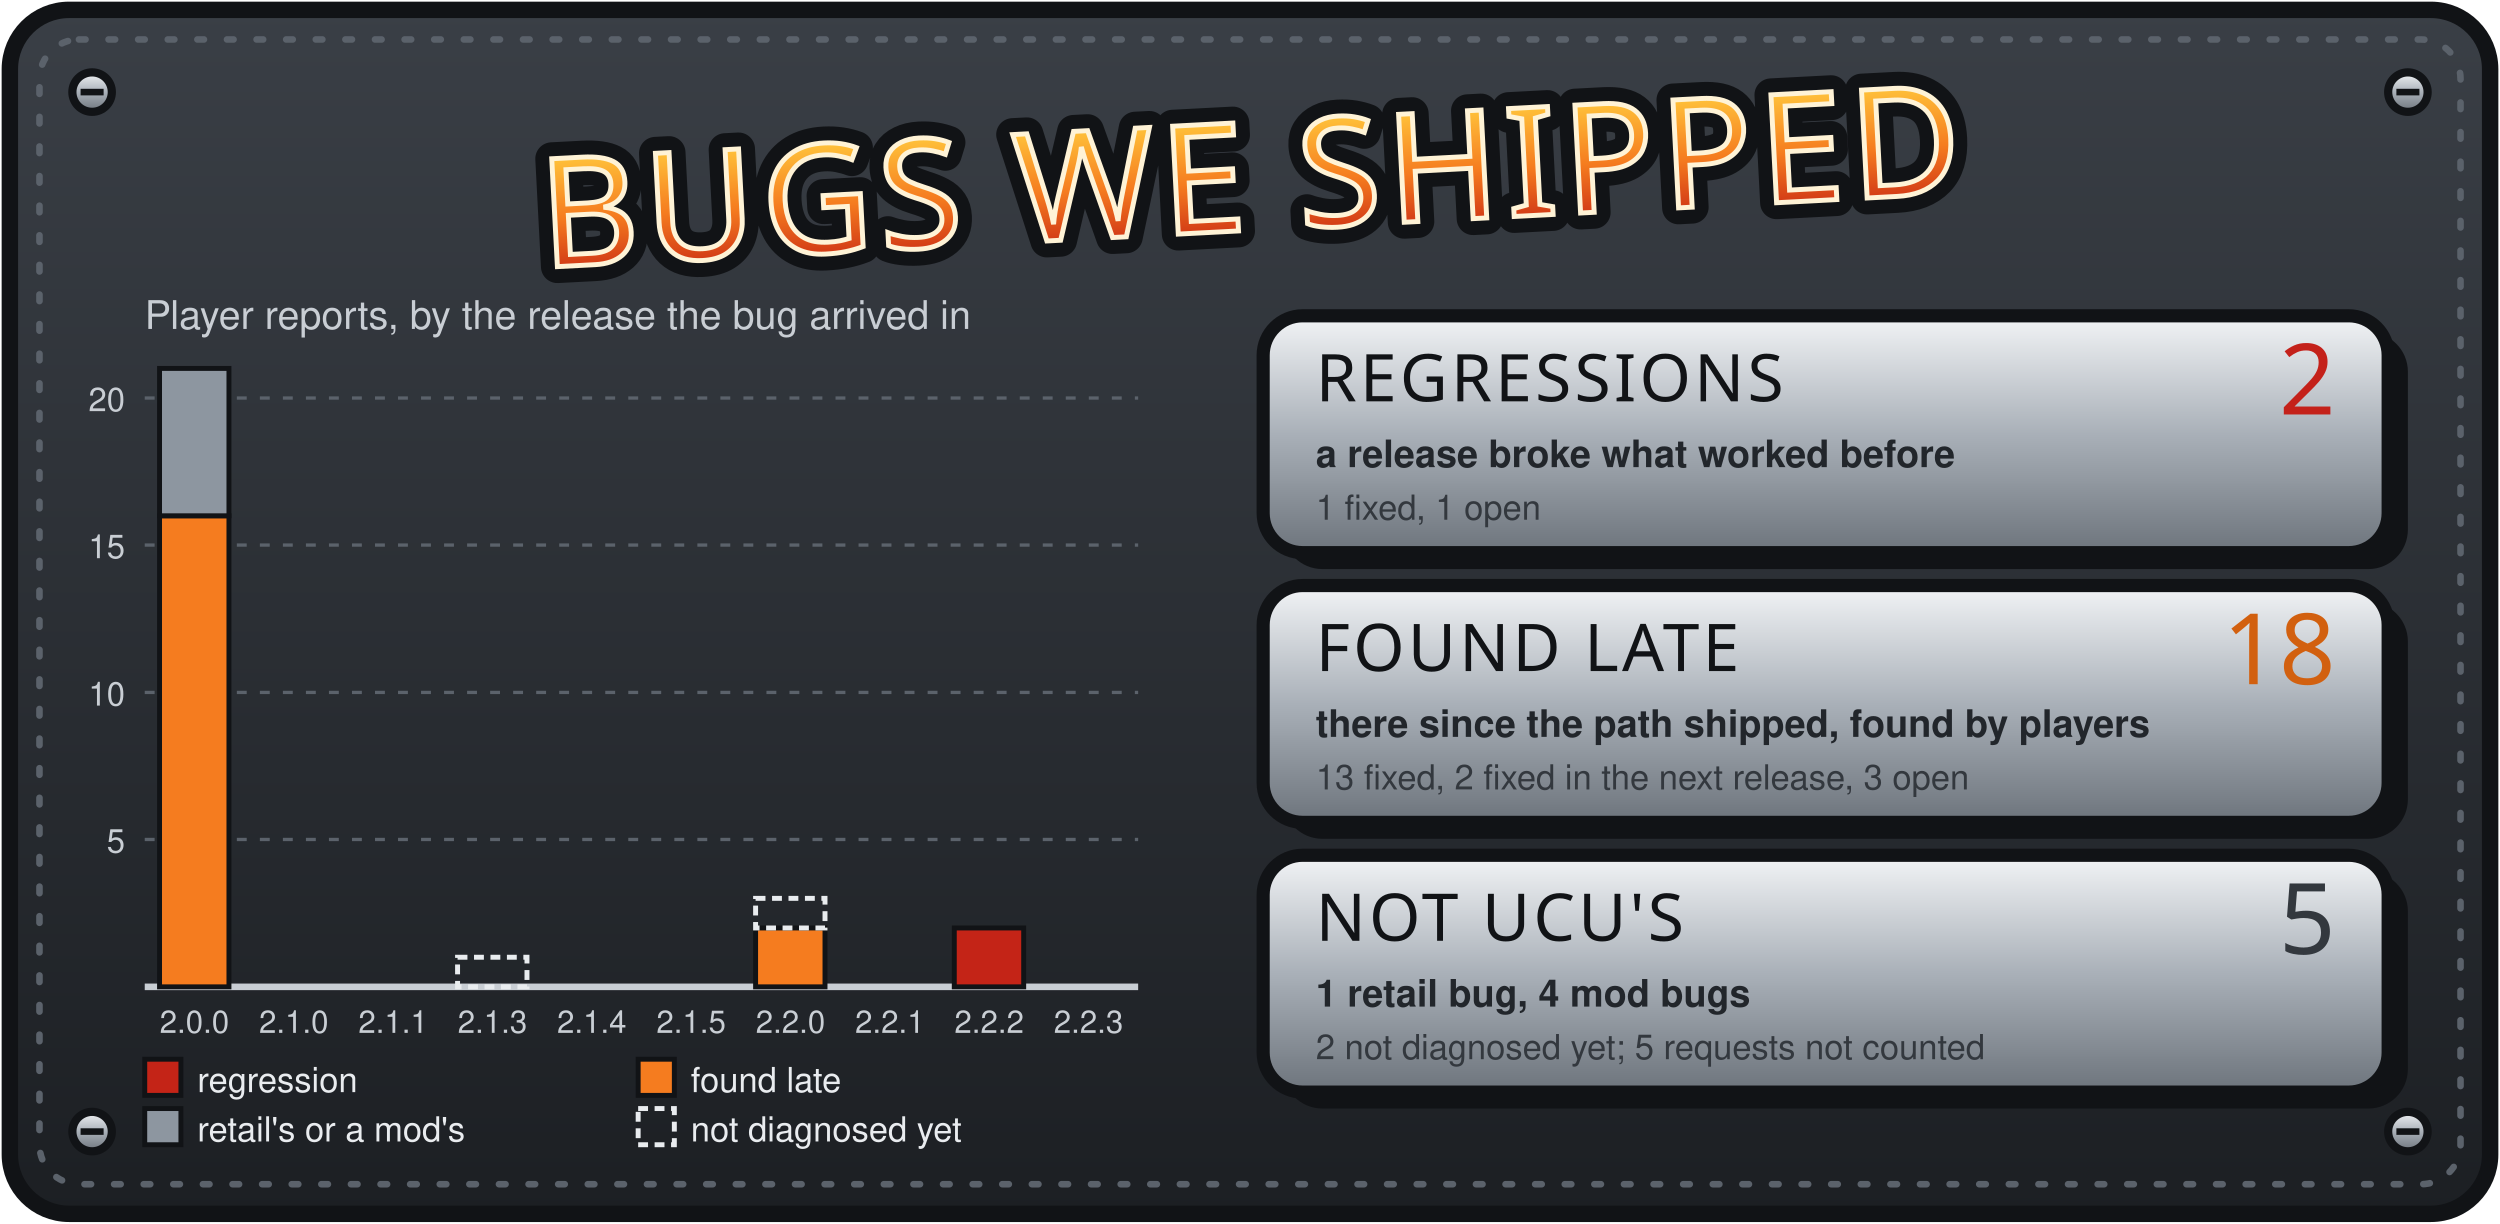
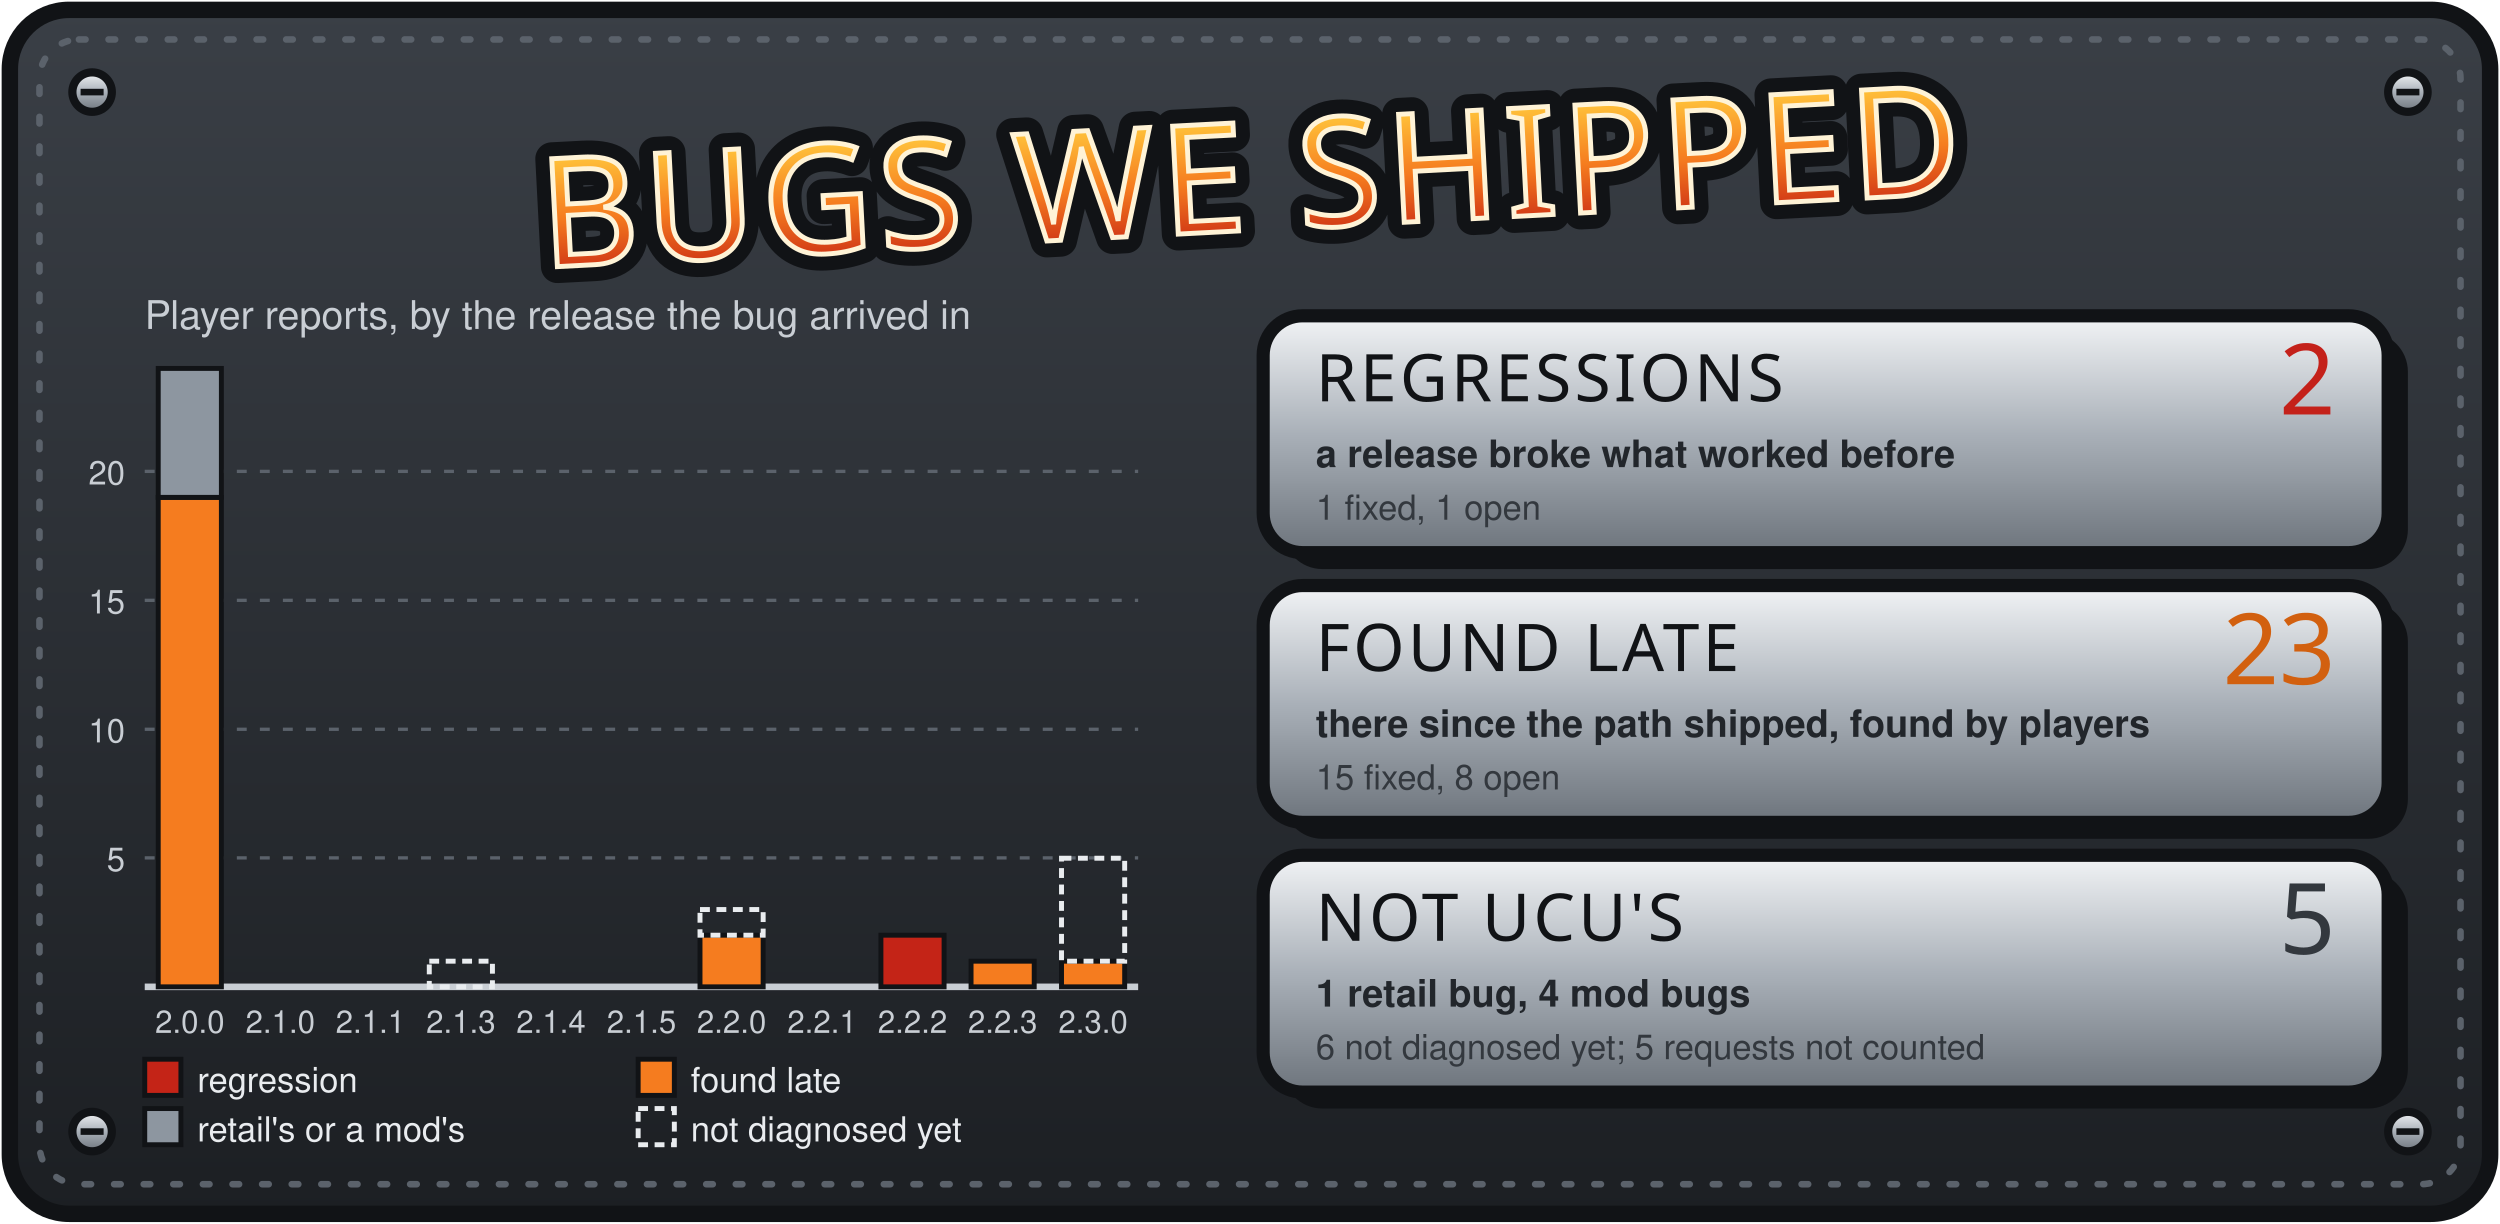
<svg xmlns="http://www.w3.org/2000/svg" viewBox="0 0 760 372" width="760" height="372" role="img" aria-labelledby="t d">
  <defs>
    <linearGradient id="steel" x1="0" y1="0" x2="0" y2="1">
      <stop offset="0" stop-color="#3a3f46" />
      <stop offset="1" stop-color="#1c1f23" />
    </linearGradient>
    <linearGradient id="chrome" x1="0" y1="0" x2="0" y2="1">
      <stop offset="0" stop-color="#f2f4f6" />
      <stop offset=".5" stop-color="#a9b0b8" />
      <stop offset="1" stop-color="#6d747c" />
    </linearGradient>
    <linearGradient id="fire" x1="0" y1="0" x2="0" y2="1">
      <stop offset="0" stop-color="#ffc23a" />
      <stop offset=".55" stop-color="#f57c1f" />
      <stop offset="1" stop-color="#d23a16" />
    </linearGradient>
  </defs>
  <rect x="3" y="3" width="754" height="366" rx="18" fill="url(#steel)" stroke="#111316" stroke-width="5" />
  <rect x="12" y="12" width="736" height="348" rx="12" fill="none" stroke="#5b626b" stroke-width="2" stroke-dasharray="2 7" stroke-linecap="round" />
  <circle cx="28" cy="28" r="6" fill="url(#chrome)" stroke="#111316" stroke-width="2.5" />
  <path d="M24.5 28h7" stroke="#111316" stroke-width="2" />
  <circle cx="732" cy="28" r="6" fill="url(#chrome)" stroke="#111316" stroke-width="2.5" />
  <path d="M728.5 28h7" stroke="#111316" stroke-width="2" />
  <circle cx="28" cy="344" r="6" fill="url(#chrome)" stroke="#111316" stroke-width="2.5" />
  <path d="M24.5 344h7" stroke="#111316" stroke-width="2" />
  <circle cx="732" cy="344" r="6" fill="url(#chrome)" stroke="#111316" stroke-width="2.5" />
  <path d="M728.5 344h7" stroke="#111316" stroke-width="2" />
  <g transform="rotate(-3 380 54)" font-family="Impact, 'Arial Black', 'Segoe UI', sans-serif">
    <text x="380" y="70" font-size="46" text-anchor="middle" fill="#111316" stroke="#111316" stroke-width="10" stroke-linejoin="round" letter-spacing="2">BUGS WE SHIPPED</text>
    <text x="380" y="70" font-size="46" text-anchor="middle" fill="url(#fire)" stroke="#fff3d6" stroke-width="1.5" letter-spacing="2">BUGS WE SHIPPED</text>
  </g>
  <text x="44" y="100" font-size="12" fill="#c9ced4" font-family="Segoe UI, Helvetica, Arial, sans-serif">Player reports, by the release the bug arrived in</text>
-   <path d="M44 255.2H346" stroke="#5b626b" stroke-width="1" stroke-dasharray="3 4" />
-   <text x="38" y="259.2" font-size="10" text-anchor="end" fill="#c9ced4" font-family="Segoe UI, Helvetica, Arial, sans-serif">5</text>
-   <path d="M44 210.5H346" stroke="#5b626b" stroke-width="1" stroke-dasharray="3 4" />
-   <text x="38" y="214.5" font-size="10" text-anchor="end" fill="#c9ced4" font-family="Segoe UI, Helvetica, Arial, sans-serif">10</text>
-   <path d="M44 165.7H346" stroke="#5b626b" stroke-width="1" stroke-dasharray="3 4" />
-   <text x="38" y="169.7" font-size="10" text-anchor="end" fill="#c9ced4" font-family="Segoe UI, Helvetica, Arial, sans-serif">15</text>
-   <path d="M44 121.0H346" stroke="#5b626b" stroke-width="1" stroke-dasharray="3 4" />
-   <text x="38" y="125.0" font-size="10" text-anchor="end" fill="#c9ced4" font-family="Segoe UI, Helvetica, Arial, sans-serif">20</text>
+   <path d="M44 260.8H346" stroke="#5b626b" stroke-width="1" stroke-dasharray="3 4" />
+   <text x="38" y="264.8" font-size="10" text-anchor="end" fill="#c9ced4" font-family="Segoe UI, Helvetica, Arial, sans-serif">5</text>
+   <path d="M44 221.7H346" stroke="#5b626b" stroke-width="1" stroke-dasharray="3 4" />
+   <text x="38" y="225.7" font-size="10" text-anchor="end" fill="#c9ced4" font-family="Segoe UI, Helvetica, Arial, sans-serif">10</text>
+   <path d="M44 182.5H346" stroke="#5b626b" stroke-width="1" stroke-dasharray="3 4" />
+   <text x="38" y="186.5" font-size="10" text-anchor="end" fill="#c9ced4" font-family="Segoe UI, Helvetica, Arial, sans-serif">15</text>
+   <path d="M44 143.3H346" stroke="#5b626b" stroke-width="1" stroke-dasharray="3 4" />
+   <text x="38" y="147.3" font-size="10" text-anchor="end" fill="#c9ced4" font-family="Segoe UI, Helvetica, Arial, sans-serif">20</text>
  <path d="M44 300H346" stroke="#c9ced4" stroke-width="2" />
-   <rect x="48.5" y="156.8" width="21.1" height="143.2" fill="#f57c1f" stroke="#111316" stroke-width="1.5" />
-   <rect x="48.5" y="112.0" width="21.1" height="44.8" fill="#8d96a0" stroke="#111316" stroke-width="1.5" />
-   <text x="59.1" y="314" font-size="9.5" text-anchor="middle" fill="#c9ced4" font-family="Segoe UI, Helvetica, Arial, sans-serif">2.0.0</text>
-   <text x="89.3" y="314" font-size="9.5" text-anchor="middle" fill="#c9ced4" font-family="Segoe UI, Helvetica, Arial, sans-serif">2.1.0</text>
-   <text x="119.5" y="314" font-size="9.5" text-anchor="middle" fill="#c9ced4" font-family="Segoe UI, Helvetica, Arial, sans-serif">2.1.1</text>
-   <rect x="139.1" y="291.0" width="21.1" height="9.0" fill="none" stroke="#e9ecef" stroke-width="1.5" stroke-dasharray="3 2" />
-   <text x="149.7" y="314" font-size="9.5" text-anchor="middle" fill="#c9ced4" font-family="Segoe UI, Helvetica, Arial, sans-serif">2.1.3</text>
-   <text x="179.9" y="314" font-size="9.5" text-anchor="middle" fill="#c9ced4" font-family="Segoe UI, Helvetica, Arial, sans-serif">2.1.4</text>
-   <text x="210.1" y="314" font-size="9.5" text-anchor="middle" fill="#c9ced4" font-family="Segoe UI, Helvetica, Arial, sans-serif">2.1.5</text>
-   <rect x="229.7" y="282.1" width="21.1" height="17.9" fill="#f57c1f" stroke="#111316" stroke-width="1.5" />
-   <rect x="229.7" y="273.1" width="21.1" height="9.0" fill="none" stroke="#e9ecef" stroke-width="1.5" stroke-dasharray="3 2" />
-   <text x="240.3" y="314" font-size="9.5" text-anchor="middle" fill="#c9ced4" font-family="Segoe UI, Helvetica, Arial, sans-serif">2.2.0</text>
-   <text x="270.5" y="314" font-size="9.5" text-anchor="middle" fill="#c9ced4" font-family="Segoe UI, Helvetica, Arial, sans-serif">2.2.1</text>
-   <rect x="290.1" y="282.1" width="21.1" height="17.9" fill="#c42417" stroke="#111316" stroke-width="1.5" />
-   <text x="300.7" y="314" font-size="9.5" text-anchor="middle" fill="#c9ced4" font-family="Segoe UI, Helvetica, Arial, sans-serif">2.2.2</text>
-   <text x="330.9" y="314" font-size="9.5" text-anchor="middle" fill="#c9ced4" font-family="Segoe UI, Helvetica, Arial, sans-serif">2.2.3</text>
+   <rect x="48.1" y="151.2" width="19.2" height="148.8" fill="#f57c1f" stroke="#111316" stroke-width="1.5" />
+   <rect x="48.1" y="112.0" width="19.2" height="39.2" fill="#8d96a0" stroke="#111316" stroke-width="1.5" />
+   <text x="57.7" y="314" font-size="9.5" text-anchor="middle" fill="#c9ced4" font-family="Segoe UI, Helvetica, Arial, sans-serif">2.0.0</text>
+   <text x="85.2" y="314" font-size="9.5" text-anchor="middle" fill="#c9ced4" font-family="Segoe UI, Helvetica, Arial, sans-serif">2.1.0</text>
+   <text x="112.6" y="314" font-size="9.5" text-anchor="middle" fill="#c9ced4" font-family="Segoe UI, Helvetica, Arial, sans-serif">2.1.1</text>
+   <rect x="130.5" y="292.2" width="19.2" height="7.8" fill="none" stroke="#e9ecef" stroke-width="1.5" stroke-dasharray="3 2" />
+   <text x="140.1" y="314" font-size="9.5" text-anchor="middle" fill="#c9ced4" font-family="Segoe UI, Helvetica, Arial, sans-serif">2.1.3</text>
+   <text x="167.5" y="314" font-size="9.5" text-anchor="middle" fill="#c9ced4" font-family="Segoe UI, Helvetica, Arial, sans-serif">2.1.4</text>
+   <text x="195.0" y="314" font-size="9.5" text-anchor="middle" fill="#c9ced4" font-family="Segoe UI, Helvetica, Arial, sans-serif">2.1.5</text>
+   <rect x="212.8" y="284.3" width="19.2" height="15.7" fill="#f57c1f" stroke="#111316" stroke-width="1.5" />
+   <rect x="212.8" y="276.5" width="19.2" height="7.8" fill="none" stroke="#e9ecef" stroke-width="1.5" stroke-dasharray="3 2" />
+   <text x="222.4" y="314" font-size="9.5" text-anchor="middle" fill="#c9ced4" font-family="Segoe UI, Helvetica, Arial, sans-serif">2.2.0</text>
+   <text x="249.9" y="314" font-size="9.5" text-anchor="middle" fill="#c9ced4" font-family="Segoe UI, Helvetica, Arial, sans-serif">2.2.1</text>
+   <rect x="267.8" y="284.3" width="19.2" height="15.7" fill="#c42417" stroke="#111316" stroke-width="1.5" />
+   <text x="277.4" y="314" font-size="9.5" text-anchor="middle" fill="#c9ced4" font-family="Segoe UI, Helvetica, Arial, sans-serif">2.2.2</text>
+   <rect x="295.2" y="292.2" width="19.2" height="7.8" fill="#f57c1f" stroke="#111316" stroke-width="1.5" />
+   <text x="304.8" y="314" font-size="9.5" text-anchor="middle" fill="#c9ced4" font-family="Segoe UI, Helvetica, Arial, sans-serif">2.2.3</text>
+   <rect x="322.7" y="292.2" width="19.2" height="7.8" fill="#f57c1f" stroke="#111316" stroke-width="1.5" />
+   <rect x="322.7" y="260.9" width="19.2" height="31.3" fill="none" stroke="#e9ecef" stroke-width="1.5" stroke-dasharray="3 2" />
+   <text x="332.3" y="314" font-size="9.5" text-anchor="middle" fill="#c9ced4" font-family="Segoe UI, Helvetica, Arial, sans-serif">2.3.0</text>
  <rect x="44" y="322" width="11" height="11" fill="#c42417" stroke="#111316" stroke-width="1.5" />
  <text x="60" y="332" font-size="10.5" fill="#e9ecef" font-family="Segoe UI, Helvetica, Arial, sans-serif">regression</text>
  <rect x="44" y="337" width="11" height="11" fill="#8d96a0" stroke="#111316" stroke-width="1.5" />
  <text x="60" y="347" font-size="10.5" fill="#e9ecef" font-family="Segoe UI, Helvetica, Arial, sans-serif">retail's or a mod's</text>
  <rect x="194" y="322" width="11" height="11" fill="#f57c1f" stroke="#111316" stroke-width="1.5" />
  <text x="210" y="332" font-size="10.5" fill="#e9ecef" font-family="Segoe UI, Helvetica, Arial, sans-serif">found late</text>
  <rect x="194" y="337" width="11" height="11" fill="none" stroke="#e9ecef" stroke-dasharray="3 2" stroke-width="1.5" />
  <text x="210" y="347" font-size="10.5" fill="#e9ecef" font-family="Segoe UI, Helvetica, Arial, sans-serif">not diagnosed yet</text>
  <rect x="390" y="101" width="342" height="72" rx="12" fill="#111316" />
  <rect x="384" y="96" width="342" height="72" rx="12" fill="url(#chrome)" stroke="#111316" stroke-width="4" />
  <text x="400" y="122" font-size="20" fill="#111316" font-family="Impact, 'Arial Black', 'Segoe UI', sans-serif" letter-spacing="1">REGRESSIONS</text>
  <text x="710" y="126" font-size="30" text-anchor="end" fill="#c4211a" font-family="Impact, 'Arial Black', 'Segoe UI', sans-serif">2</text>
  <text x="400" y="142" font-size="11.5" font-weight="600" fill="#22262b" font-family="Segoe UI, Helvetica, Arial, sans-serif">a release broke what worked before</text>
  <text x="400" y="158" font-size="10.5" fill="#33383e" font-family="Segoe UI, Helvetica, Arial, sans-serif">1 fixed, 1 open</text>
  <rect x="390" y="183" width="342" height="72" rx="12" fill="#111316" />
  <rect x="384" y="178" width="342" height="72" rx="12" fill="url(#chrome)" stroke="#111316" stroke-width="4" />
  <text x="400" y="204" font-size="20" fill="#111316" font-family="Impact, 'Arial Black', 'Segoe UI', sans-serif" letter-spacing="1">FOUND LATE</text>
-   <text x="710" y="208" font-size="30" text-anchor="end" fill="#d2600f" font-family="Impact, 'Arial Black', 'Segoe UI', sans-serif">18</text>
+   <text x="710" y="208" font-size="30" text-anchor="end" fill="#d2600f" font-family="Impact, 'Arial Black', 'Segoe UI', sans-serif">23</text>
  <text x="400" y="224" font-size="11.5" font-weight="600" fill="#22262b" font-family="Segoe UI, Helvetica, Arial, sans-serif">there since the path shipped, found by players</text>
-   <text x="400" y="240" font-size="10.5" fill="#33383e" font-family="Segoe UI, Helvetica, Arial, sans-serif">13 fixed, 2 fixed in the next release, 3 open</text>
+   <text x="400" y="240" font-size="10.5" fill="#33383e" font-family="Segoe UI, Helvetica, Arial, sans-serif">15 fixed, 8 open</text>
  <rect x="390" y="265" width="342" height="72" rx="12" fill="#111316" />
  <rect x="384" y="260" width="342" height="72" rx="12" fill="url(#chrome)" stroke="#111316" stroke-width="4" />
  <text x="400" y="286" font-size="20" fill="#111316" font-family="Impact, 'Arial Black', 'Segoe UI', sans-serif" letter-spacing="1">NOT UCU'S</text>
  <text x="710" y="290" font-size="30" text-anchor="end" fill="#33383e" font-family="Impact, 'Arial Black', 'Segoe UI', sans-serif">5</text>
  <text x="400" y="306" font-size="11.5" font-weight="600" fill="#22262b" font-family="Segoe UI, Helvetica, Arial, sans-serif">1 retail bug, 4 mod bugs</text>
-   <text x="400" y="322" font-size="10.5" fill="#33383e" font-family="Segoe UI, Helvetica, Arial, sans-serif">2 not diagnosed yet; 5 requests not counted</text>
+   <text x="400" y="322" font-size="10.5" fill="#33383e" font-family="Segoe UI, Helvetica, Arial, sans-serif">6 not diagnosed yet; 5 requests not counted</text>
</svg>
